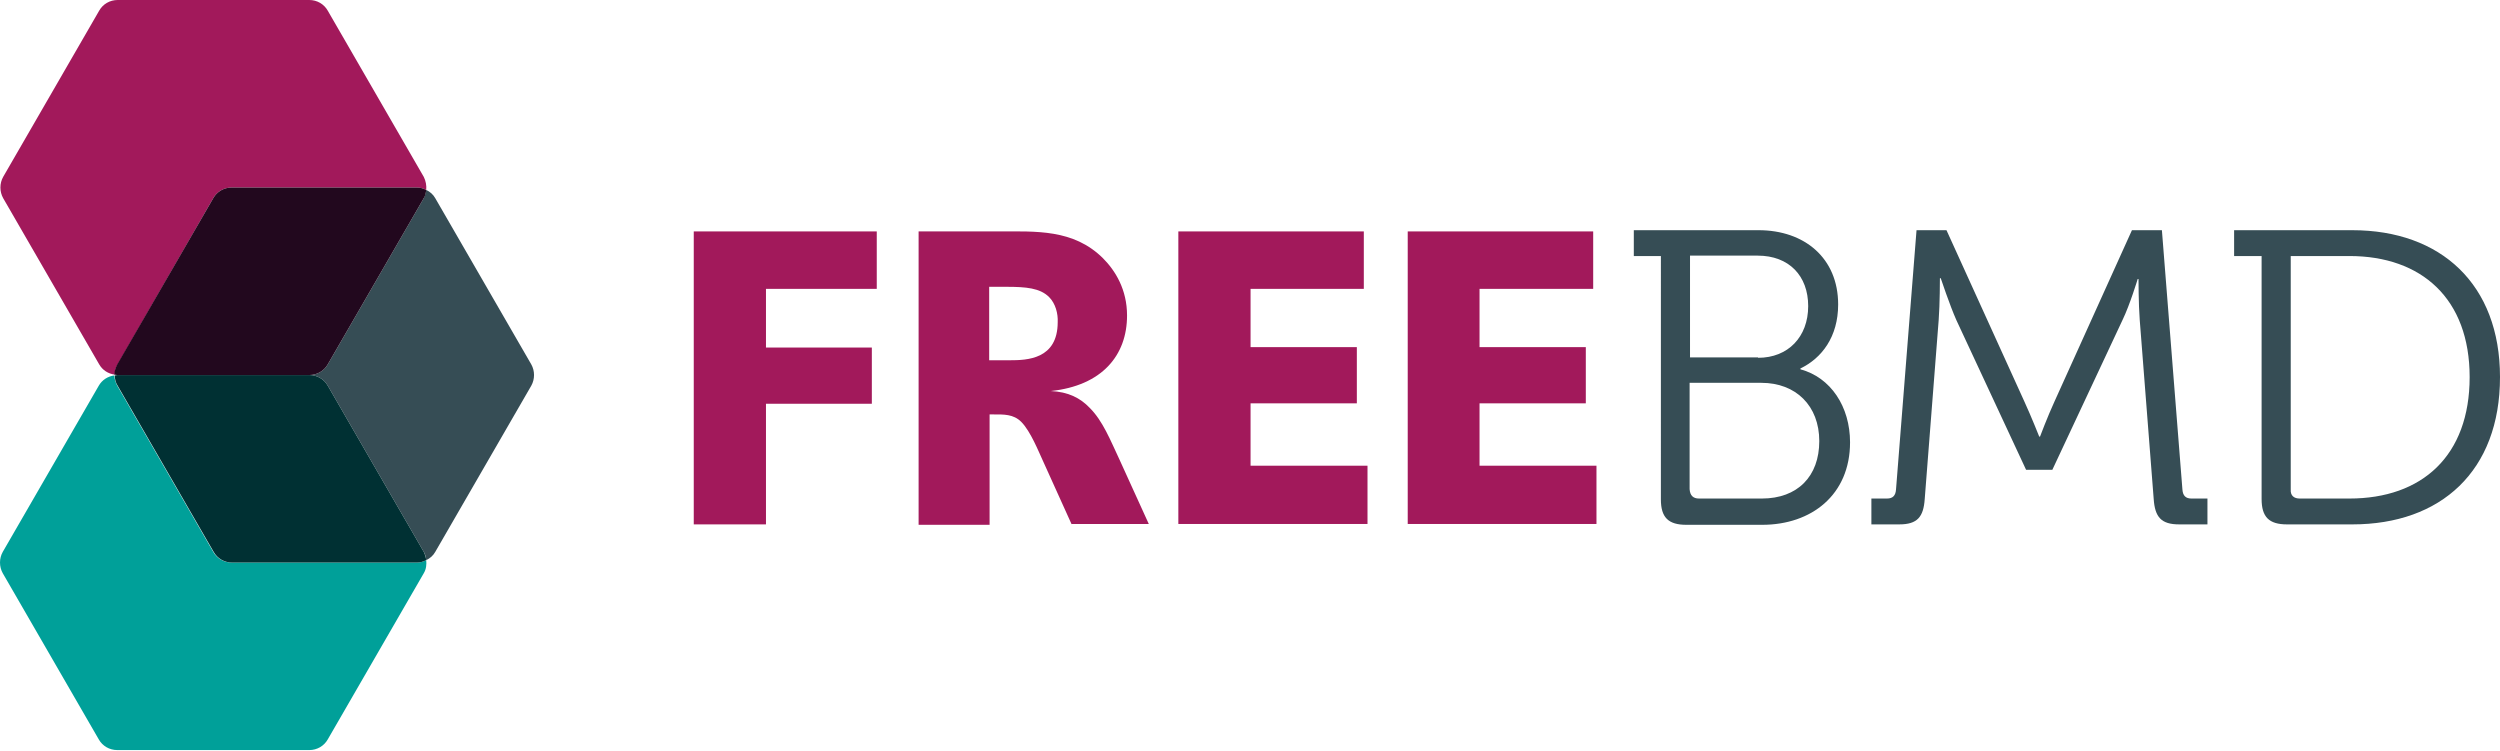
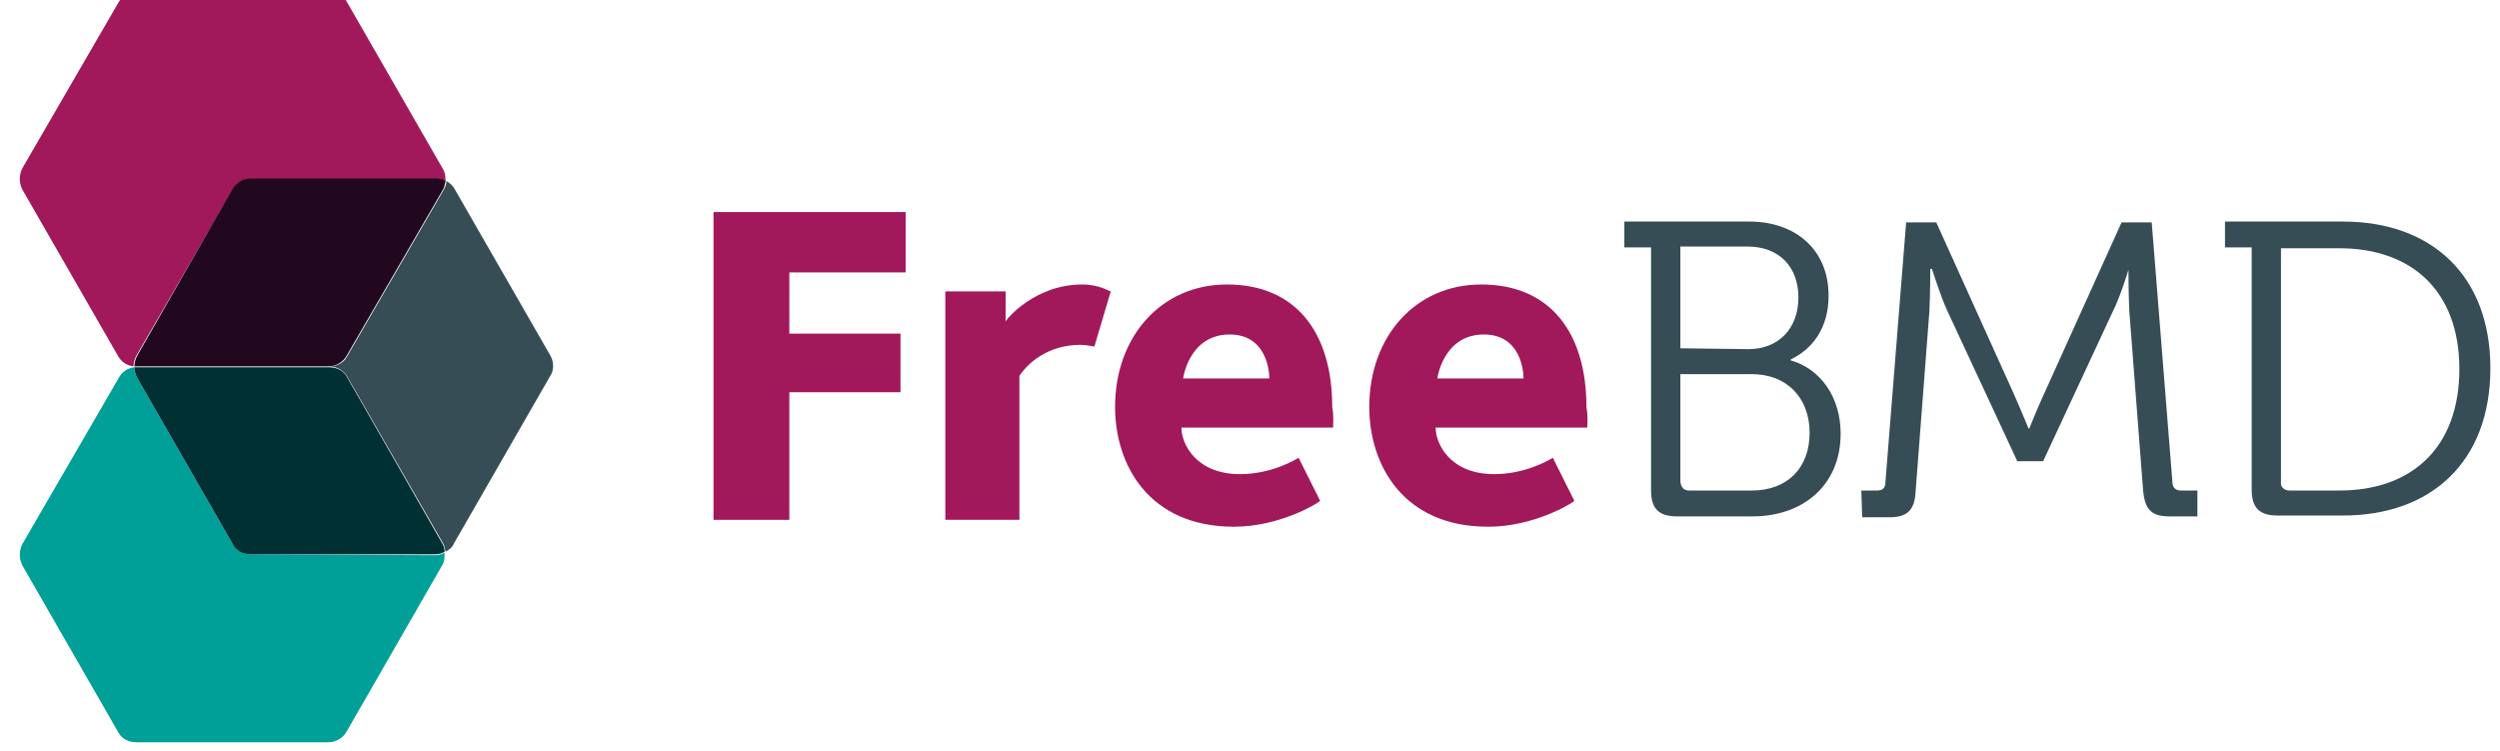
- <svg xmlns="http://www.w3.org/2000/svg" version="1.1" id="Layer_1" x="0px" y="0px" width="289.972px" height="87px" viewBox="0 0 289.972 87" enable-background="new 0 0 289.972 87" xml:space="preserve">
+ <svg xmlns="http://www.w3.org/2000/svg" version="1.1" baseProfile="tiny" id="Layer_1" x="0px" y="0px" width="290px" height="87px" viewBox="0 0 290 87" xml:space="preserve">
+   <path fill="#00A099" d="M29.1,64.3c-0.9,0-1.7-0.5-2.1-1.2L15.9,43.8c-0.2-0.4-0.3-0.8-0.3-1.2c-0.8,0.1-1.4,0.5-1.8,1.2L2.6,63.1  c-0.4,0.8-0.4,1.7,0,2.5l11.1,19.3c0.4,0.8,1.2,1.2,2.1,1.2h22.3c0.9,0,1.7-0.5,2.1-1.2l11.1-19.3c0.3-0.5,0.3-1,0.3-1.5  c-0.3,0.2-0.7,0.3-1.1,0.3L29.1,64.3L29.1,64.3z" />
+   <path fill="#A2195B" d="M27,22c0.4-0.8,1.2-1.2,2.1-1.2h21.5c0.4,0,0.8,0.1,1.1,0.3c0-0.5,0-1-0.3-1.5L40.3,0.3  C39.9-0.5,39-1,38.1-1H15.9c-0.9,0-1.7,0.5-2.1,1.2L2.6,19.5c-0.4,0.8-0.4,1.7,0,2.5l11.1,19.3c0.4,0.7,1,1.1,1.8,1.2  c0-0.4,0.1-0.8,0.3-1.2L27,22z" />
+   <path fill="#364D55" d="M63.9,41.3L52.8,22c-0.2-0.4-0.6-0.8-1-1c0,0.3-0.1,0.7-0.3,1L40.3,41.3c-0.4,0.8-1.2,1.2-2.1,1.2  c0.9,0,1.7,0.5,2.1,1.2l11.1,19.3c0.2,0.3,0.2,0.6,0.3,1c0.4-0.2,0.8-0.5,1-1l11.1-19.3C64.3,43,64.3,42.1,63.9,41.3z" />
+   <path fill="#003033" d="M40.3,43.8c-0.4-0.8-1.2-1.2-2.1-1.2H15.9c-0.1,0-0.2,0-0.3,0c0,0.4,0.1,0.8,0.3,1.2l11.1,19.3  c0.4,0.8,1.2,1.2,2.1,1.2h21.4c0.4,0,0.8-0.1,1.1-0.3c0-0.3-0.1-0.7-0.3-1L40.3,43.8z" />
+   <path fill="#22081E" d="M38.1,42.5c0.9,0,1.7-0.5,2.1-1.2L51.4,22c0.2-0.3,0.2-0.6,0.3-1c-0.3-0.2-0.7-0.3-1.1-0.3H29.1  c-0.9,0-1.7,0.5-2.1,1.2L15.9,41.3c-0.2,0.4-0.3,0.8-0.3,1.2c0.1,0,0.2,0,0.3,0H38.1z" />
+   <path fill="#364D55" d="M191.6,28.7h-3.1v-3H203c5.3,0,9.2,3.2,9.2,8.6c0,3.8-1.9,6.2-4.4,7.4v0.1c3.5,1,5.8,4.3,5.8,8.5  c0,6.1-4.5,9.6-10.2,9.6h-8.8c-2.1,0-3-0.9-3-3L191.6,28.7L191.6,28.7z M202.9,40.5c3.5,0,5.8-2.4,5.8-6c0-3.5-2.2-5.9-5.9-5.9H195  v11.8L202.9,40.5L202.9,40.5z M196,56.9h7.3c4.1,0,6.7-2.6,6.7-6.7s-2.7-6.8-6.7-6.8H195v12.3C195,56.5,195.4,56.9,196,56.9z" />
+   <path fill="#364D55" d="M216,56.9h1.8c0.7,0,1-0.3,1-1l2.4-30.1h3.5l9,19.9c0.8,1.8,1.7,4,1.7,4h0.1c0,0,0.9-2.3,1.7-4l9-19.9h3.5  l2.4,30.1c0,0.7,0.4,1,1,1h1.9v3h-3.3c-2.1,0-2.8-0.9-3-3l-1.6-20.8c-0.1-1.9-0.1-4.8-0.1-4.8H247c0,0-0.9,3-1.8,4.8l-8.1,17.4h-3  l-8.1-17.4c-0.8-1.7-1.8-4.9-1.8-4.9H224c0,0,0,3-0.1,4.9L222.3,57c-0.1,2.1-0.9,3-3,3h-3.2L216,56.9L216,56.9z" />
+   <path fill="#364D55" d="M261.3,28.7h-3.1v-3h13.7c10.3,0,17.1,6.3,17.1,17c0,10.9-6.9,17.1-17.1,17.1h-7.6c-2.1,0-3-0.9-3-3  L261.3,28.7L261.3,28.7z M265.7,56.9h5.8c8.4,0,13.9-5,13.9-14.1c0-9.1-5.6-14-13.9-14h-6.8v27.1C264.6,56.5,265.1,56.9,265.7,56.9z  " />
  <g>
-     <g>
-       <path fill="#00A099" d="M26.878,65.25c-0.904,0-1.713-0.476-2.142-1.237L13.6,44.737c-0.19-0.381-0.333-0.761-0.333-1.19    c-0.761,0.095-1.428,0.524-1.809,1.19L0.321,64.013c-0.428,0.761-0.428,1.713,0,2.475l11.137,19.275    C11.886,86.524,12.695,87,13.6,87h22.274c0.904,0,1.713-0.476,2.142-1.237l11.137-19.275c0.286-0.476,0.333-0.999,0.286-1.523    c-0.333,0.19-0.714,0.286-1.095,0.286H26.878z" />
-       <path fill="#A2195B" d="M24.736,22.987c0.428-0.761,1.237-1.237,2.142-1.237h21.464c0.381,0,0.761,0.095,1.095,0.286    c0.048-0.524-0.048-1.047-0.286-1.523L38.015,1.237C37.587,0.476,36.777,0,35.873,0H13.647c-0.904,0-1.713,0.476-2.142,1.237    L0.369,20.513c-0.428,0.761-0.428,1.713,0,2.475l11.137,19.275c0.381,0.666,1.047,1.095,1.809,1.19    c0-0.428,0.095-0.809,0.333-1.19L24.736,22.987z" />
-       <path fill="#364D55" d="M61.621,42.263L50.484,22.987c-0.238-0.428-0.619-0.761-1.047-0.952c-0.048,0.333-0.143,0.666-0.286,0.952    L38.015,42.263c-0.428,0.761-1.237,1.237-2.142,1.237c0.904,0,1.713,0.476,2.142,1.237l11.137,19.275    c0.19,0.286,0.238,0.619,0.286,0.952c0.428-0.19,0.809-0.524,1.047-0.952l11.137-19.275    C62.049,43.976,62.049,43.024,61.621,42.263z" />
-       <path fill="#003033" d="M38.015,44.737c-0.428-0.761-1.237-1.237-2.142-1.237H13.647c-0.143,0-0.238,0.048-0.333,0.048    c0,0.428,0.095,0.809,0.333,1.19l11.137,19.275c0.428,0.761,1.237,1.237,2.142,1.237h21.417c0.381,0,0.761-0.095,1.095-0.286    c-0.048-0.333-0.143-0.666-0.286-0.952L38.015,44.737z" />
-       <path fill="#22081E" d="M35.873,43.5c0.904,0,1.713-0.476,2.142-1.237l11.137-19.275c0.19-0.286,0.238-0.619,0.286-0.952    c-0.333-0.19-0.714-0.286-1.095-0.286H26.878c-0.904,0-1.713,0.476-2.142,1.237L13.6,42.263c-0.19,0.381-0.333,0.761-0.333,1.19    c0.095,0,0.238,0.048,0.333,0.048L35.873,43.5z" />
-     </g>
-     <g>
-       <path fill="#A2195B" d="M88.844,33.553v6.758h12.279v6.52H88.844v13.992h-8.376V26.842h21.226v6.663h-12.85V33.553z" />
-       <path fill="#A2195B" d="M124.301,60.824l-3.379-7.472c-0.428-0.904-1.38-3.332-2.475-4.426c-0.904-0.904-2.046-0.857-3.189-0.857    h-0.476v12.803h-8.234V26.842h9.233c4.379,0,8.71-0.286,12.136,3.094c1.475,1.475,2.808,3.665,2.808,6.663    c0,4.617-2.903,8.138-8.852,8.757c2.046,0.095,3.427,0.809,4.521,1.951c1.523,1.523,2.38,3.712,3.474,6.044l3.379,7.425h-8.947    V60.824z M121.683,34.457c-1.047-1.047-2.665-1.19-4.95-1.19h-1.999v8.519h2.38c1.999,0,5.568-0.095,5.568-4.426    C122.73,36.409,122.445,35.219,121.683,34.457z" />
-       <path fill="#A2195B" d="M136.675,60.824V26.842h21.512v6.663h-13.136v6.758h12.327v6.52h-12.327v7.234h13.564v6.758h-21.94V60.824    z" />
-       <path fill="#A2195B" d="M163.28,60.824V26.842h21.512v6.663h-13.183v6.758h12.327v6.52h-12.327v7.234h13.564v6.758H163.28V60.824z    " />
-       <path fill="#364D55" d="M192.645,29.698h-3.141V26.7h14.468c5.33,0,9.233,3.236,9.233,8.614c0,3.76-1.904,6.235-4.379,7.425v0.095    c3.522,0.952,5.759,4.331,5.759,8.472c0,6.092-4.474,9.566-10.185,9.566h-8.805c-2.094,0-2.951-0.857-2.951-2.951L192.645,29.698    L192.645,29.698z M203.924,41.501c3.474,0,5.806-2.427,5.806-5.997c0-3.522-2.237-5.854-5.854-5.854h-7.853v11.803h7.9V41.501z     M197.071,57.825h7.282c4.141,0,6.663-2.57,6.663-6.663s-2.713-6.758-6.711-6.758h-8.329v12.327    C196.024,57.492,196.404,57.825,197.071,57.825z" />
-       <path fill="#364D55" d="M217.06,57.825h1.809c0.666,0,0.999-0.333,1.047-1.047l2.38-30.079h3.474l9.043,19.894    c0.809,1.761,1.713,4.045,1.713,4.045h0.095c0,0,0.857-2.284,1.666-4.045l8.995-19.894h3.474l2.38,30.079    c0.048,0.714,0.381,1.047,1.047,1.047h1.856v2.998h-3.284c-2.094,0-2.808-0.857-2.951-2.951l-1.618-20.751    c-0.143-1.856-0.143-4.759-0.143-4.759h-0.095c0,0-0.904,2.998-1.761,4.759l-8.138,17.371h-3.046l-8.091-17.371    c-0.761-1.713-1.809-4.854-1.809-4.854h-0.095c0,0,0,2.998-0.143,4.854l-1.618,20.751c-0.143,2.094-0.857,2.951-2.951,2.951    h-3.236V57.825z" />
-       <path fill="#364D55" d="M262.273,29.698h-3.141V26.7h13.707c10.28,0,17.133,6.282,17.133,17.038    c0,10.899-6.853,17.086-17.133,17.086h-7.567c-2.094,0-2.951-0.857-2.951-2.951V29.698H262.273z M266.747,57.825h5.759    c8.424,0,13.945-4.95,13.945-14.088c0-9.09-5.568-14.04-13.945-14.04H265.7v27.08C265.652,57.492,266.081,57.825,266.747,57.825z" />
-     </g>
+     <path fill="#A2195B" d="M91.6,31.6v7.1h12.9v6.8H91.6v14.8h-8.8V24.6h22.3v7H91.6z" />
+     <path fill="#A2195B" d="M127,40.2c-0.1,0-0.9-0.2-1.6-0.2c-3.8,0-6.1,2.1-7.1,3.6v16.7h-8.6V33.8h7v3.5c0.1-0.3,3.4-4.3,8.9-4.3   c2,0,3.1,0.8,3.3,0.8L127,40.2z" />
+     <path fill="#A2195B" d="M154.7,49.6h-17.6c0,1.9,1.7,5.4,6.8,5.4c3.6,0,6.3-1.6,6.8-1.9l2.5,5c-0.3,0.3-4.7,3-10,3   c-9.9,0-13.8-7.2-13.8-13.9c0-8.1,5.3-14.2,13-14.2c8,0,12.2,5.6,12.2,14.2C154.8,48.3,154.7,49,154.7,49.6z M142.7,38.8   c-4.4,0-5.3,4.4-5.4,5.1h10C147.3,42.9,146.9,38.8,142.7,38.8z" />
+     <path fill="#A2195B" d="M184.2,49.6h-17.6c0,1.9,1.7,5.4,6.8,5.4c3.6,0,6.3-1.6,6.8-1.9l2.5,5c-0.3,0.3-4.7,3-10,3   c-9.9,0-13.8-7.2-13.8-13.9c0-8.1,5.3-14.2,13-14.2c8,0,12.2,5.6,12.2,14.2C184.3,48.3,184.2,49,184.2,49.6z M172.2,38.8   c-4.4,0-5.3,4.4-5.4,5.1h10C176.8,42.9,176.4,38.8,172.2,38.8z" />
  </g>
</svg>
